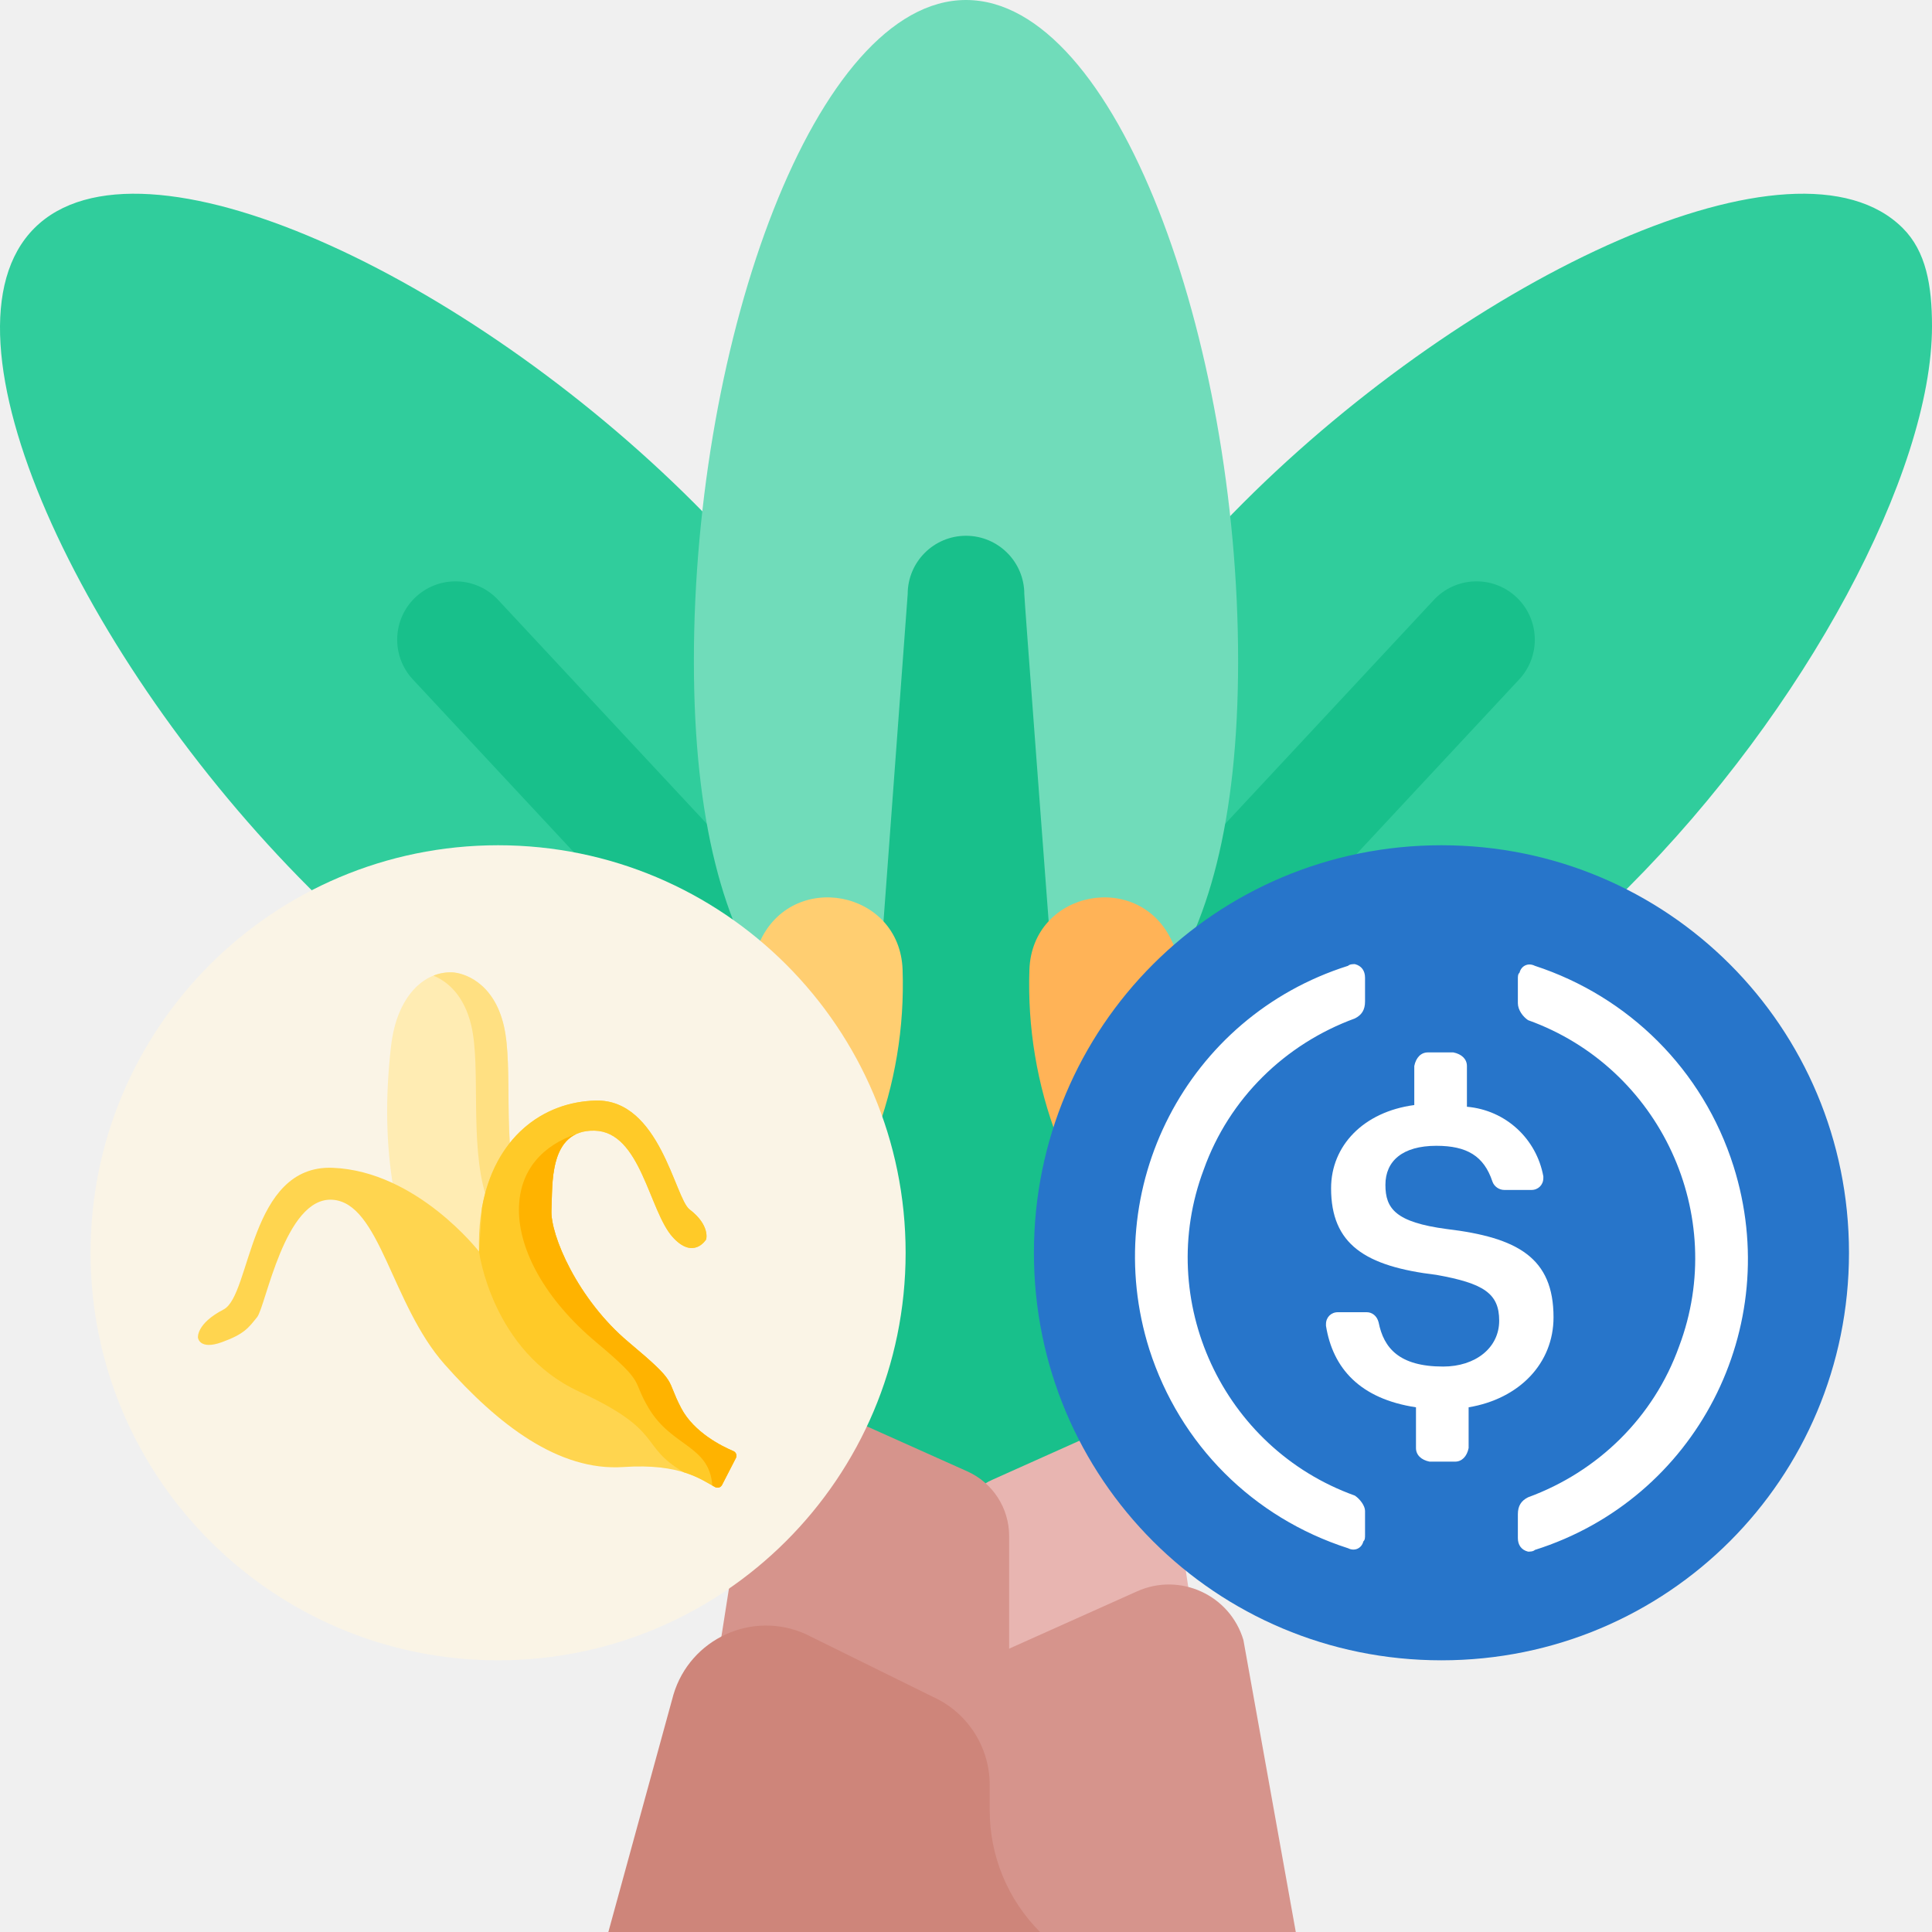
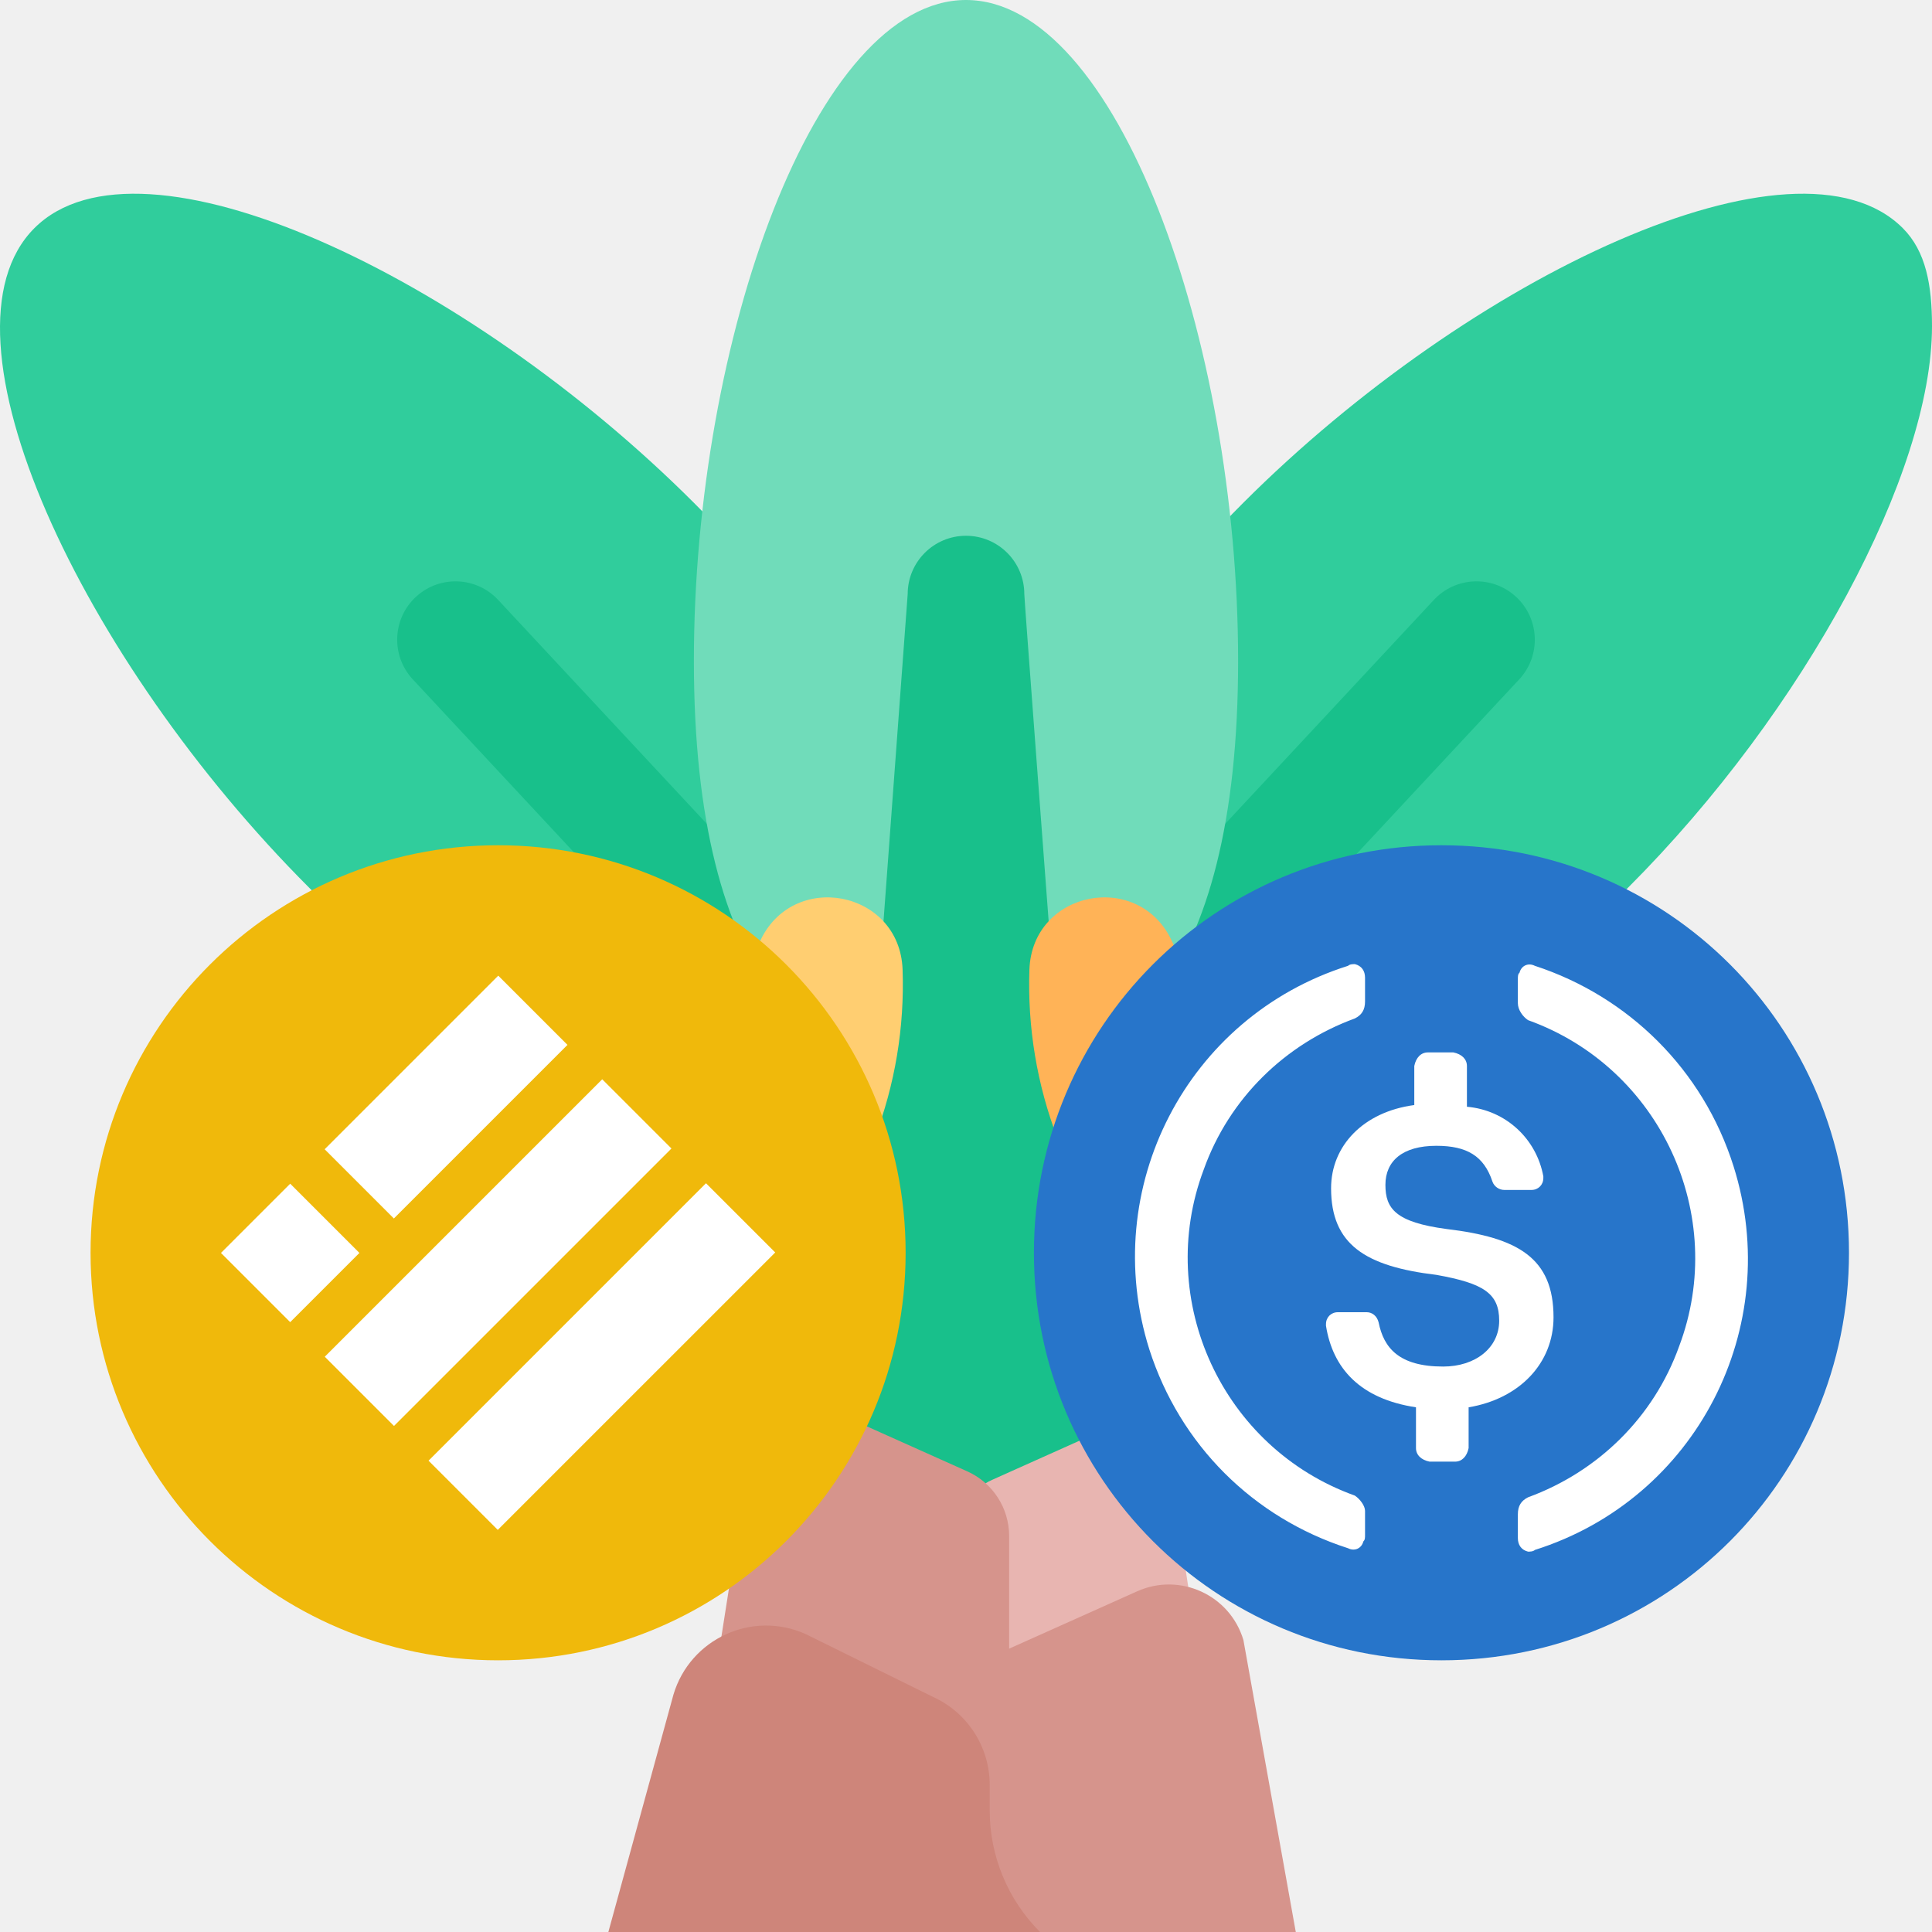
<svg xmlns="http://www.w3.org/2000/svg" width="512" height="512" viewBox="0 0 497 497" id="Capa_1" overflow="hidden" version="1.1">
  <defs id="defs982">
    <clipPath id="clip0">
      <rect x="87" y="109" width="502" height="502" id="rect1632" />
    </clipPath>
    <clipPath id="clip1">
      <rect x="154" y="180" width="331" height="331" id="rect1635" />
    </clipPath>
    <clipPath id="clip2">
      <rect x="154" y="180" width="331" height="331" id="rect1638" />
    </clipPath>
    <clipPath id="clip3">
      <rect x="154" y="180" width="331" height="331" id="rect1641" />
    </clipPath>
-     <linearGradient id="A" x1="25.691" x2="25.691" y1="9.655" y2="40.261" gradientUnits="userSpaceOnUse">
-       <stop stop-color="#9f4a08" id="stop1544" />
-       <stop offset=".37" stop-color="#7d3900" id="stop1546" />
-       <stop offset="1" stop-color="#8d4104" id="stop1548" />
-     </linearGradient>
-     <linearGradient id="paint0_linear" x1="45" y1="0" x2="45" y2="90" gradientUnits="userSpaceOnUse">
-       <stop stop-color="#54DADE" id="stop1627" />
-       <stop offset="0.762" stop-color="#24C7D6" id="stop1629" />
-     </linearGradient>
-     <linearGradient id="paint1_linear" x1="38.762" y1="24.07" x2="38.762" y2="51.895" gradientUnits="userSpaceOnUse">
-       <stop stop-color="#9F4A08" id="stop1632" />
-       <stop offset="0.37" stop-color="#7D3900" id="stop1634" />
-       <stop offset="1" stop-color="#8D4104" id="stop1636" />
-     </linearGradient>
  </defs>
  <g id="g977">
    <g id="g965">
      <path d="M130.036 232.669C113.048 240.59 95.322 244.983 77.68 246.151 59.392 247.361 55.293 272.261 72.287 279.126 96.704 288.989 124.99 289.086 150.744 277.077Z" fill="#FFB357" id="path935" />
      <path d="M419.32 246.151C401.678 244.983 383.951 240.59 366.964 232.669L346.256 277.077C372.01 289.086 400.295 288.989 424.713 279.126 441.707 272.262 437.609 247.362 419.32 246.151Z" fill="#FFCE71" id="path937" />
      <path d="M178.556 129.396C237.135 187.975 234.177 229.339 206.84 256.675 179.503 284.011 138.139 286.969 79.561 228.391 20.983 169.813-18.486 86.022 8.851 58.685 36.188 31.348 119.978 70.817 178.556 129.396Z" fill="#30CD9C" id="path939" />
      <path d="M319.777 129.396C261.198 187.975 264.156 229.339 291.493 256.675 318.83 284.011 360.194 286.969 418.772 228.391 464.517 182.645 497 121.526 497 83.921 497 73.416 495.471 64.674 489.482 58.685 462.146 31.348 378.355 70.817 319.777 129.396Z" fill="#30CD9C" id="path941" />
      <g fill="#18C08B" id="g947">
        <path d="M389.92 153.458C383.794 147.882 374.306 148.328 368.731 154.456L291.727 237.095 312.964 258.332 390.919 174.648C396.494 168.521 396.047 159.034 389.92 153.458Z" id="path943" />
        <path d="M107.08 153.458C100.953 159.034 100.506 168.52 106.082 174.647L184.037 258.331 205.274 237.094 128.27 154.455C122.694 148.328 113.206 147.882 107.08 153.458Z" id="path945" />
      </g>
      <path d="M318.5 170C318.5 252.843 287.16 280 248.5 280 209.84 280 178.5 252.843 178.5 170 178.5 87.157 209.84 0 248.5 0 287.16 0 318.5 87.157 318.5 170Z" fill="#70DCBA" id="path949" />
      <path d="M263.5 152.826C263.5 144.542 256.784 137.826 248.5 137.826 240.216 137.826 233.5 144.542 233.5 152.826L213.5 423.383 283.5 423.383C283.5 417.185 263.5 155.274 263.5 152.826Z" fill="#18C08B" id="path951" />
      <g id="g963">
        <g id="g957">
          <path d="M255.183 380.704 280.763 369.244C288.98 365.563 298.56 369.953 301.137 378.58L311.177 444.156 246.372 444.156 246.372 394.305C246.373 388.432 249.823 383.106 255.183 380.704Z" fill="#E8B5B1" id="path953" />
          <path d="M248.827 378.5 217.555 364.49C207.203 359.853 194.206 365.608 192.272 378.382L180.373 454.157 259.598 454.157 259.598 395.129C259.598 387.947 255.38 381.436 248.827 378.5Z" fill="#D6948C" id="path955" />
        </g>
        <path d="M258.196 424.739 292.523 409.36C303.55 404.42 316.406 410.311 319.863 421.888L333.336 497 246.372 497 246.372 442.991C246.373 435.109 251.002 427.962 258.196 424.739Z" fill="#D6948C" id="path959" />
        <path d="M254.598 465.733 254.598 459.156C254.598 449.358 248.843 440.474 239.901 436.468L207.231 420.351C193.524 414.21 177.544 421.533 173.245 435.925L156.498 497 267.549 497C259.256 488.708 254.598 477.46 254.598 465.733Z" fill="#CE857A" id="path961" />
      </g>
    </g>
    <g fill="#FCE3A0" id="g971">
      <path d="M196.422 260.398C202.146 242.881 179.932 229.564 167.179 242.866 154.712 255.87 139.672 266.827 122.363 274.898 105.054 282.969 86.993 287.447 69.017 288.639 50.629 289.858 46.552 315.435 63.65 322.31 88.504 332.303 117.272 332.378 143.47 320.161 169.667 307.946 188.101 285.861 196.422 260.398Z" id="path967" />
      <path d="M300.578 260.398C294.854 242.881 317.068 229.564 329.821 242.866 342.288 255.87 357.328 266.827 374.637 274.898 391.946 282.969 410.007 287.447 427.983 288.639 446.371 289.858 450.448 315.435 433.35 322.31 408.496 332.303 379.728 332.378 353.53 320.161 327.333 307.946 308.899 285.861 300.578 260.398Z" id="path969" />
    </g>
    <path d="M232.189 249.448C231.478 228.911 203.654 223.655 195.366 242.458 187.368 260.604 175.937 277.603 161.071 292.469 150.297 303.243 138.402 312.213 125.762 319.38 117.131 324.274 112.49 334.041 114.374 343.783 116.757 356.109 128.597 364.161 140.964 362.003 162.56 358.235 183.249 348.011 199.932 331.329 222.462 308.799 233.211 278.959 232.189 249.448Z" fill="#FFCE71" id="path973" />
    <path d="M264.811 249.448C265.522 228.911 293.346 223.655 301.634 242.458 309.632 260.604 321.063 277.603 335.929 292.469 346.703 303.243 358.598 312.213 371.238 319.38 379.869 324.274 384.51 334.041 382.626 343.783 380.243 356.109 368.403 364.161 356.036 362.003 334.44 358.235 313.751 348.011 297.068 331.329 274.538 308.799 263.789 278.959 264.811 249.448Z" fill="#FFB357" id="path975" />
  </g>
-   <g style="overflow:hidden" id="g1690" transform="matrix(0.4185067,0,0,0.4185067,22.87837,217.4375)">
-     <g clip-path="url(#clip0)" transform="translate(-87,-109)" id="g1664">
-       <path d="M 88,359.5 C 88,221.153 200.153,109 338.5,109 476.847,109 589,221.153 589,359.5 589,497.847 476.847,610 338.5,610 200.153,610 88,497.847 88,359.5 Z" fill="#faf4e6" fill-rule="evenodd" id="path1646" />
-       <g clip-path="url(#clip1)" id="g1662">
-         <g clip-path="url(#clip2)" id="g1660">
-           <g clip-path="url(#clip3)" id="g1658">
-             <path d="m 426.222,423.902 c -0.218,-0.108 -22.775,-12.058 -44.475,-40.151 -13.503,-17.481 -23.899,-37.553 -30.903,-59.661 -9.867,-32.162 -2.915,-78.547 -8.782,-103.996 -6.315,-27.392 -25.288,-32.678 -31.675,-32.956 -17.124,-0.746 -34.062,14.315 -37.654,45.108 -15.041,128.925 41.73,208.658 123.315,252.606 16.106,8.187 37.307,1.654 45.557,-15.385 8.331,-16.831 1.445,-37.231 -15.383,-45.565 z" fill="#ffecb3" id="path1648" />
-             <path d="m 426.222,423.902 c -0.218,-0.108 -22.776,-12.058 -44.475,-40.151 -13.503,-17.481 -23.899,-37.553 -30.903,-59.661 -9.867,-32.162 -2.915,-78.547 -8.782,-103.996 -6.315,-27.392 -25.287,-32.678 -31.675,-32.956 -3.947,-0.172 -7.883,0.507 -11.65,2.014 8.185,3.338 18.9,11.659 23.346,30.942 5.867,25.449 -1.084,71.834 8.782,103.996 7.003,22.108 17.4,42.18 30.903,59.661 21.7,28.093 44.257,40.043 44.475,40.151 16.828,8.334 23.715,28.734 15.382,45.565 -4.254,8.787 -11.956,14.77 -20.625,17.391 15.254,4.767 33.178,-2.051 40.605,-17.391 8.331,-16.831 1.445,-37.231 -15.383,-45.565 z" fill="#ffe082" id="path1650" />
-             <path d="m 326.782,358.739 c 0,0 -38.228,-49.356 -89.861,-51.471 -51.632,-2.116 -50.177,78.277 -67.155,87.079 -16.979,8.803 -15.746,17.343 -15.746,17.343 0,0 0.85,7.79 14.717,2.754 13.866,-5.036 16.323,-8.821 21.626,-15.367 5.304,-6.547 16.99,-74.047 46.265,-72.172 29.276,1.874 36.173,64.115 68.997,101.181 32.823,37.067 70.12,65.794 109.914,63.107 35.491,-2.397 48.133,7.996 56.414,12.34 1.523,0.799 3.403,0.208 4.19,-1.322 l 8.513,-16.551 c 0.823,-1.6 0.117,-3.561 -1.541,-4.259 -7.033,-2.963 -24.172,-11.433 -32.024,-26.312 -10.014,-18.974 -0.989,-14.359 -32.361,-40.648 -31.373,-26.289 -48.256,-66.016 -47.443,-81.219 0.814,-15.203 -2.001,-49.387 26.463,-48.787 28.465,0.6 33.495,49.28 48.047,65.409 12.903,14.301 20.595,1.437 20.595,1.437 0,0 2.614,-8.672 -10.223,-18.449 -8.972,-6.833 -18.313,-67.877 -57.661,-66.899 -39.349,0.978 -73.519,32.56 -71.726,92.806 z" fill="#ffd54f" id="path1652" />
-             <path d="m 483.115,481.4 c -7.033,-2.963 -24.172,-11.432 -32.024,-26.311 -10.014,-18.974 -0.989,-14.359 -32.361,-40.649 -31.373,-26.289 -48.256,-66.016 -47.443,-81.219 0.814,-15.202 -2.001,-49.387 26.463,-48.787 28.465,0.6 33.495,49.281 48.048,65.41 12.902,14.3 20.595,1.437 20.595,1.437 0,0 2.614,-8.673 -10.224,-18.45 -8.972,-6.833 -18.313,-67.876 -57.661,-66.898 -32.989,0.82 -62.334,23.157 -69.902,65.857 -1.135,16.185 -1.824,26.95 -1.824,26.95 0,0 7.885,61.274 61.353,86.001 53.469,24.726 36.228,32.917 64.472,49.668 0.005,0.003 0.009,0.005 0.013,0.007 9.428,2.89 14.984,6.836 19.333,9.117 1.523,0.799 3.403,0.208 4.19,-1.322 l 8.513,-16.551 c 0.822,-1.6 0.117,-3.562 -1.541,-4.26 z" fill="#ffca28" id="path1654" />
-             <path d="m 483.115,481.4 c -7.033,-2.963 -24.173,-11.432 -32.025,-26.311 -10.014,-18.974 -0.989,-14.359 -32.361,-40.649 -31.373,-26.289 -48.256,-66.016 -47.443,-81.219 0.688,-12.863 -1.219,-39.316 15.423,-46.788 -19.836,6.672 -35.403,21.53 -35.403,46.788 0,24.677 16.071,54.93 47.443,81.219 31.372,26.29 21.35,22.234 32.361,40.649 14.288,23.893 37.246,22.605 39.076,47.473 0.613,0.347 1.2,0.674 1.767,0.97 1.523,0.8 3.403,0.209 4.19,-1.322 l 8.513,-16.551 c 0.822,-1.599 0.117,-3.561 -1.541,-4.259 z" fill="#ffb300" id="path1656" />
-           </g>
-         </g>
-       </g>
-     </g>
+   <g id="g1590" transform="matrix(0.1048359,0,0,0.1048359,23.29688,217.4375)">
+     <circle cx="1000" cy="1000" r="1000" style="fill:#f0b90b" id="circle1576" />
+     <path d="m 574.41,746 426,-426 169.86,169.86 -426,426 z m 0.31,509.06 680.79,-680.79 169.86,169.86 -680.79,680.79 z M 1510.13,829.37 829.34,1510.16 999.19,1680 1680,999.22 Z M 320,1000.36 489.86,830.5 659.72,1000.36 489.86,1170.22 Z" style="fill:#ffffff;fill-rule:evenodd" id="path1578" />
  </g>
-   <style id="style1500">.B{fill-rule:evenodd}.C{fill:#633001}.D{fill:#fedc90}.E{fill:#d1884f}</style>
-   <style type="text/css" id="style911">
- 	.st0{fill:#FFFFFF;}
- 	.st1{fill-rule:evenodd;clip-rule:evenodd;fill:#FFAE54;}
- 	.st2{fill:url(#SVGID_1_);stroke:#AC562A;stroke-width:1.072;}
- 	.st3{fill:#AC562A;stroke:#AC562A;stroke-width:1.072;}
- 	.st4{fill:#AC562A;}
- </style>
-   <style type="text/css" id="style951">
- 	.st0{fill:#FFFFFF;}
- 	.st1{fill-rule:evenodd;clip-rule:evenodd;fill:#FFAE54;}
- 	.st2{fill:url(#SVGID_1_);stroke:#AC562A;stroke-width:1.072;}
- 	.st3{fill:#AC562A;stroke:#AC562A;stroke-width:1.072;}
- 	.st4{fill:#AC562A;}
- </style>
-   <style type="text/css" id="style1021">
- 	.st0{fill:#FFFFFF;}
- 	.st1{fill-rule:evenodd;clip-rule:evenodd;fill:#FFAE54;}
- 	.st2{fill:url(#SVGID_1_);stroke:#AC562A;stroke-width:1.072;}
- 	.st3{fill:#AC562A;stroke:#AC562A;stroke-width:1.072;}
- 	.st4{fill:#AC562A;}
- </style>
  <g id="g941" transform="matrix(0.1048359,0,0,0.1048359,265.9727,217.4375)">
    <path d="m 1000,2000 c 554.17,0 1000,-445.83 1000,-1000 C 2000,445.83 1554.17,0 1000,0 445.83,0 0,445.83 0,1000 0,1554.17 445.83,2000 1000,2000 Z" fill="#2775ca" id="path924" />
    <path d="m 1275,1158.33 c 0,-145.83 -87.5,-195.83 -262.5,-216.66 -125,-16.67 -150,-50 -150,-108.34 0,-58.34 41.67,-95.83 125,-95.83 75,0 116.67,25 137.5,87.5 4.17,12.5 16.67,20.83 29.17,20.83 h 66.66 c 16.67,0 29.17,-12.5 29.17,-29.16 V 812.5 C 1233.33,720.83 1158.33,650 1062.5,641.67 v -100 c 0,-16.67 -12.5,-29.17 -33.33,-33.34 h -62.5 c -16.67,0 -29.17,12.5 -33.34,33.34 v 95.83 c -125,16.67 -204.16,100 -204.16,204.17 0,137.5 83.33,191.66 258.33,212.5 116.67,20.83 154.17,45.83 154.17,112.5 0,66.67 -58.34,112.5 -137.5,112.5 -108.34,0 -145.84,-45.84 -158.34,-108.34 -4.16,-16.66 -16.66,-25 -29.16,-25 h -70.84 c -16.66,0 -29.16,12.5 -29.16,29.17 v 4.17 c 16.66,104.16 83.33,179.16 220.83,200 v 100 c 0,16.66 12.5,29.16 33.33,33.33 h 62.5 c 16.67,0 29.17,-12.5 33.34,-33.33 v -100 c 125,-20.84 208.33,-108.34 208.33,-220.84 z" fill="#ffffff" id="path926" />
    <path d="m 787.5,1595.83 c -325,-116.66 -491.67,-479.16 -370.83,-800 62.5,-175 200,-308.33 370.83,-370.83 16.67,-8.33 25,-20.83 25,-41.67 V 325 c 0,-16.67 -8.33,-29.17 -25,-33.33 -4.17,0 -12.5,0 -16.67,4.16 -395.83,125 -612.5,545.84 -487.5,941.67 75,233.33 254.17,412.5 487.5,487.5 16.67,8.33 33.34,0 37.5,-16.67 4.17,-4.16 4.17,-8.33 4.17,-16.66 v -58.34 c 0,-12.5 -12.5,-29.16 -25,-37.5 z m 441.67,-1300 c -16.67,-8.33 -33.34,0 -37.5,16.67 -4.17,4.17 -4.17,8.33 -4.17,16.67 v 58.33 c 0,16.67 12.5,33.33 25,41.67 325,116.66 491.67,479.16 370.83,800 -62.5,175 -200,308.33 -370.83,370.83 -16.67,8.33 -25,20.83 -25,41.67 V 1700 c 0,16.67 8.33,29.17 25,33.33 4.17,0 12.5,0 16.67,-4.16 395.83,-125 612.5,-545.84 487.5,-941.67 -75,-237.5 -258.34,-416.67 -487.5,-491.67 z" fill="#ffffff" id="path928" />
  </g>
</svg>
